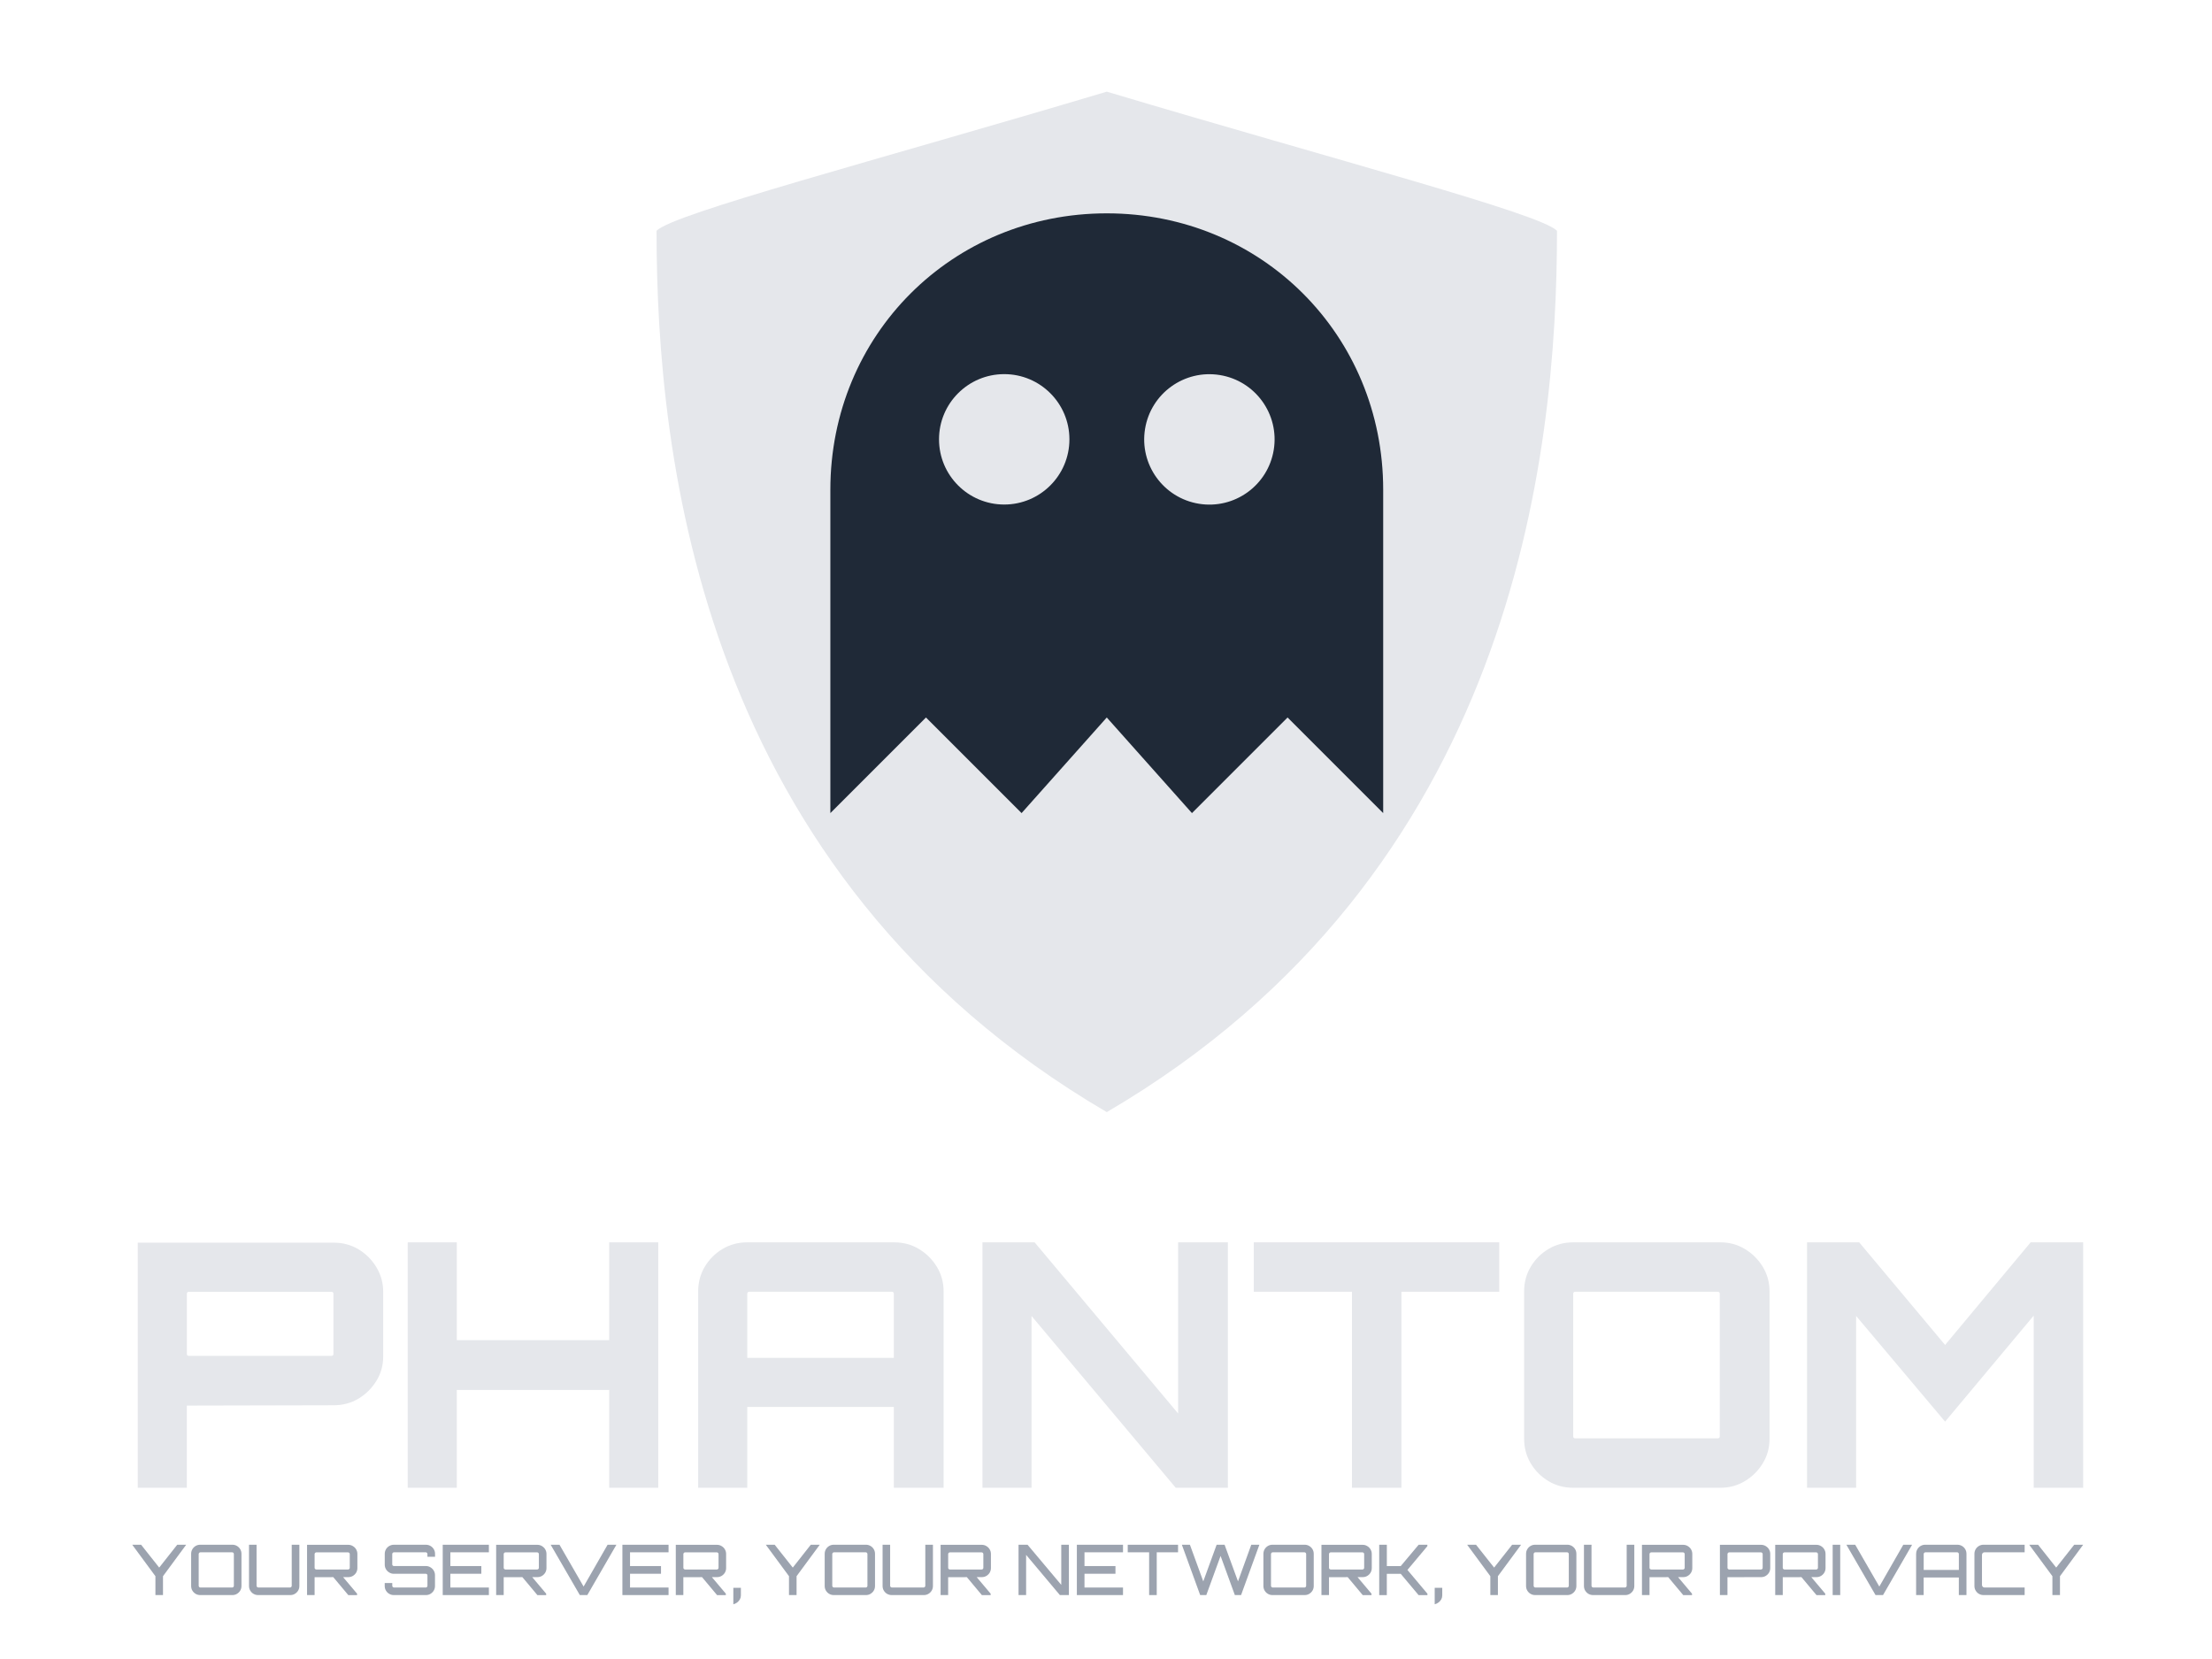
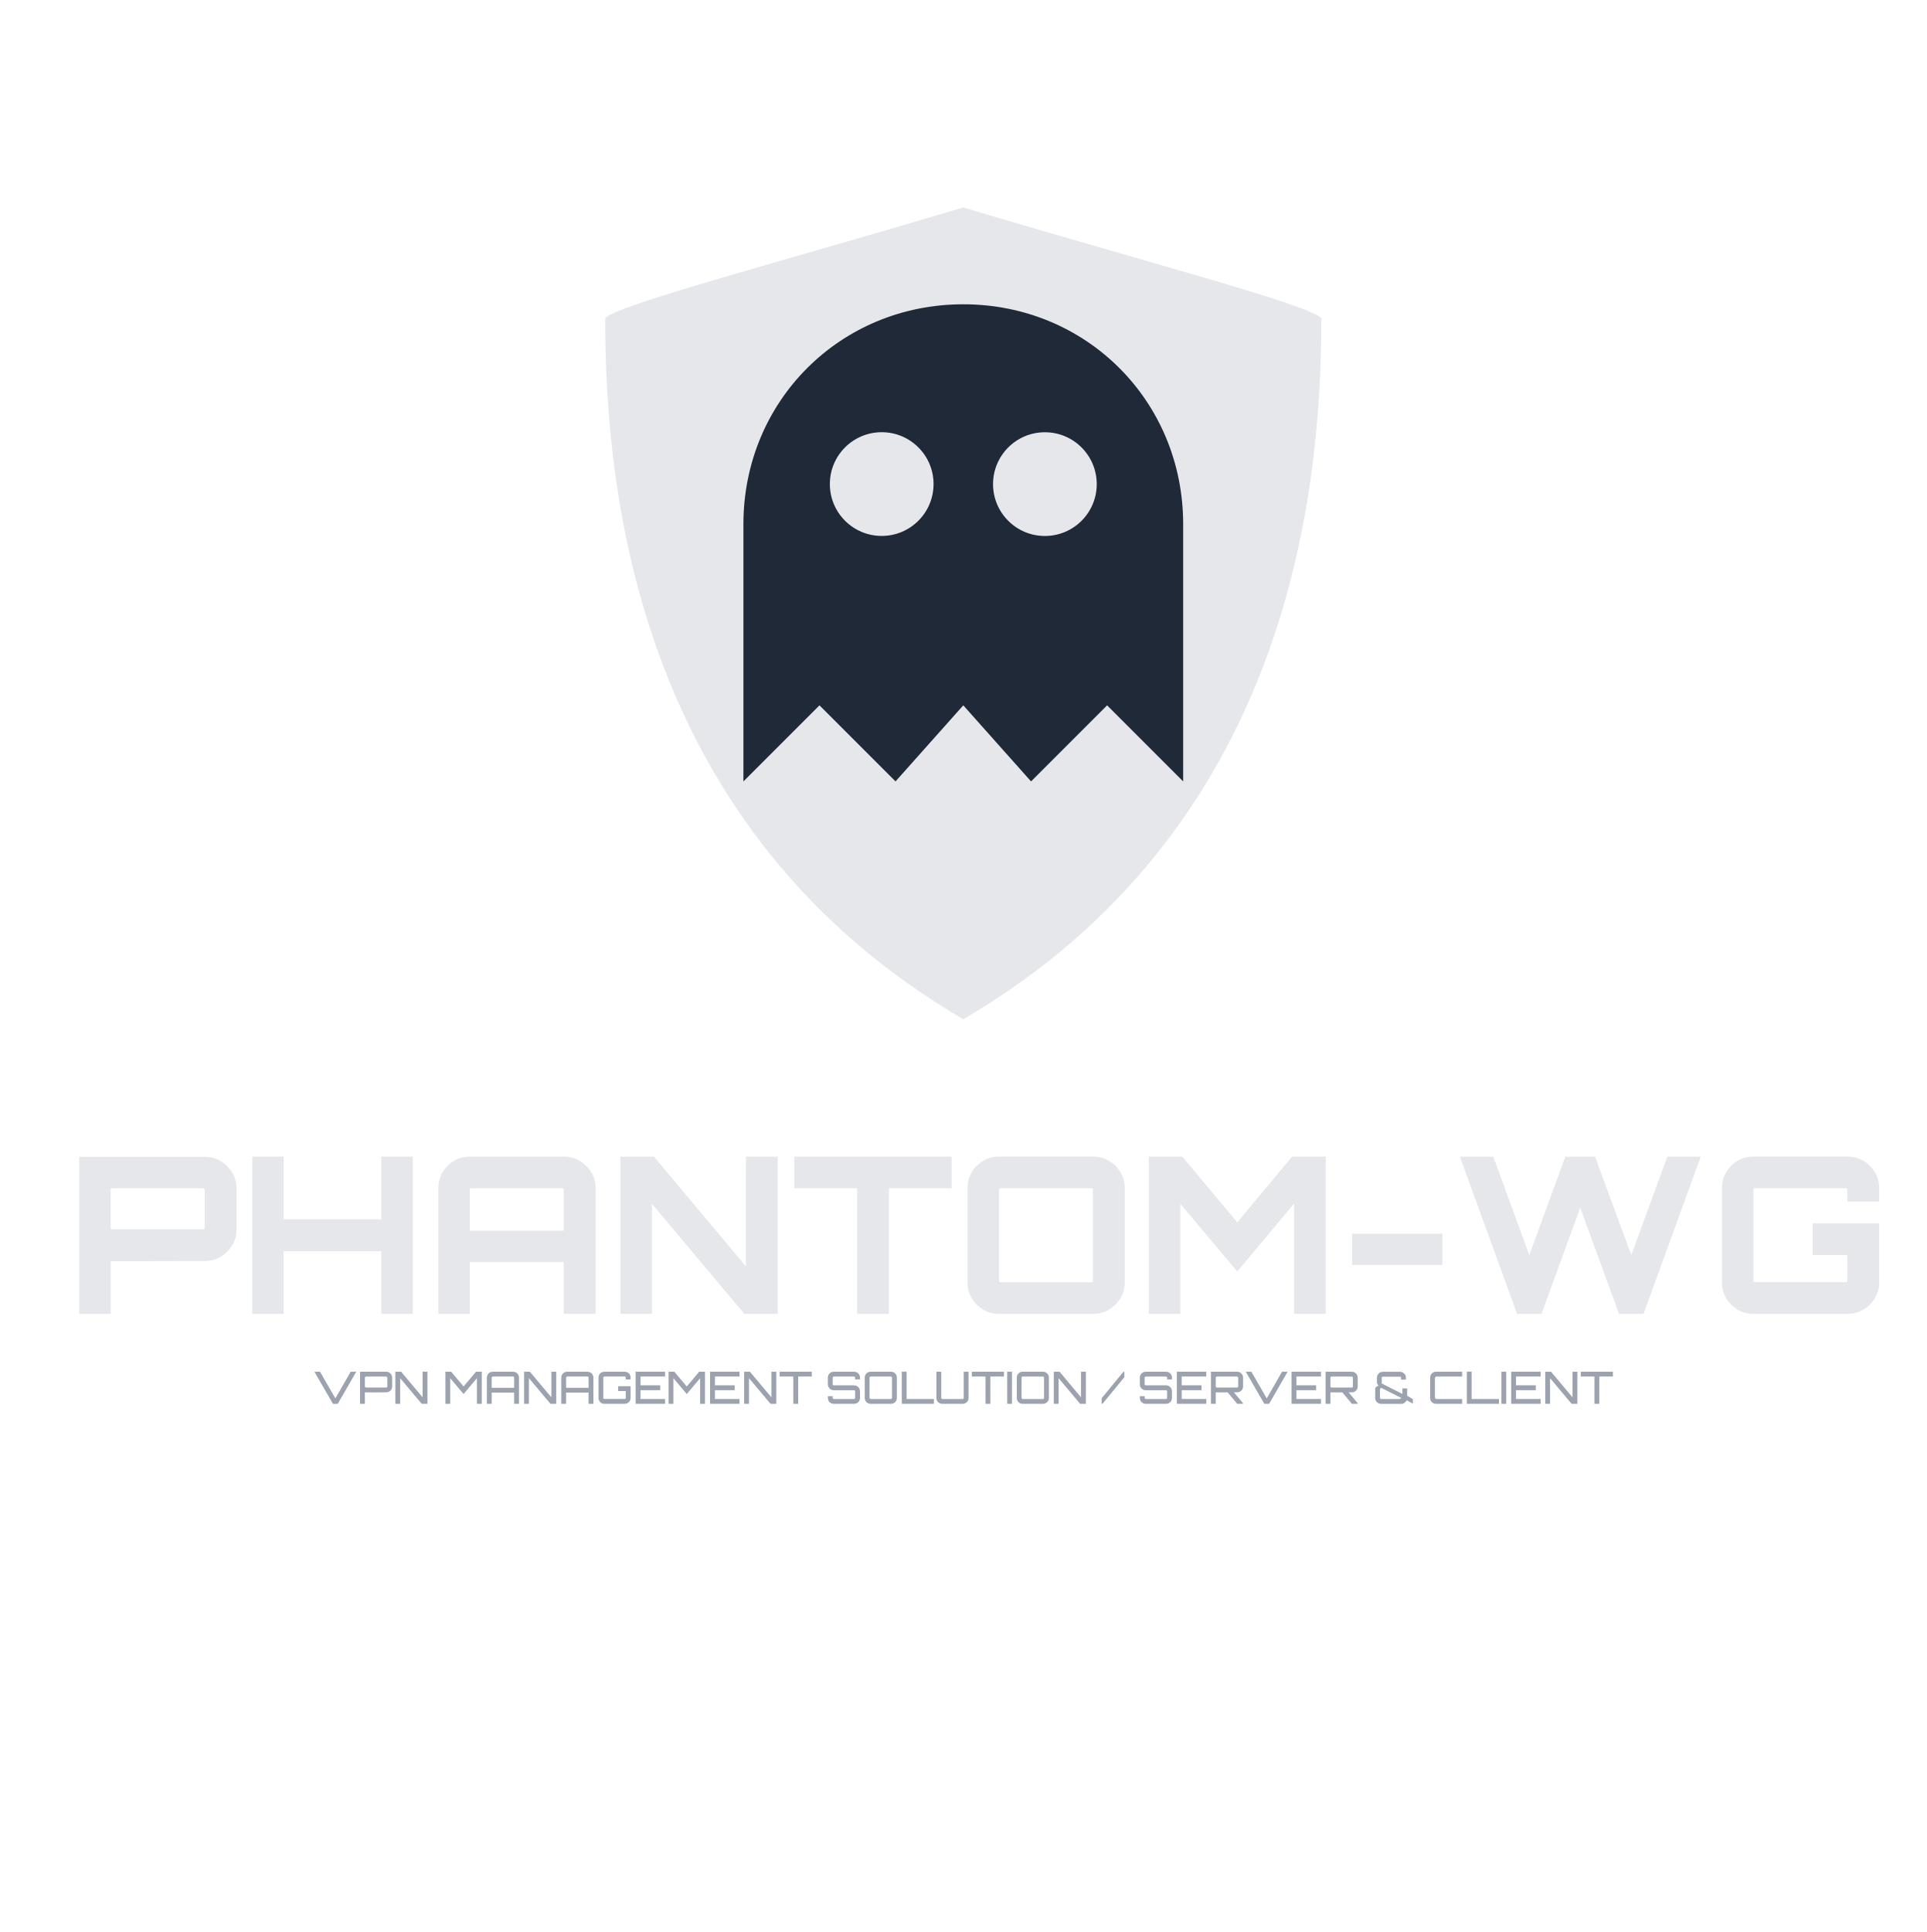
- <svg xmlns="http://www.w3.org/2000/svg" viewBox="0 210 800 600">
+ <svg xmlns="http://www.w3.org/2000/svg" id="Phantom_Master_Vertical_Logo" data-name="Phantom Master Vertical Logo" viewBox="0 0 1097.1 1100" class="phantom-logo">
  <defs>
    <style>
-             .shield { fill: #E5E7EB; }
-             .ghost { fill: #1F2937; }
-             .eyes {
-                 fill: #E5E7EB;
-                 animation: blink 5s infinite;
-                 transform-origin: center;
-                 transition: transform 0.1s ease;
-             }
-             .text { fill: #E5E7EB; }
-             .slogan { fill: #9CA3AF; }
+       .shield { fill: #E5E7EB;
+       }

-             @keyframes blink {
-                 0%, 90%, 100% {
-                     transform: scaleY(1);
-                     opacity: 1;
-                 }
-                 95% {
-                     transform: scaleY(0.1);
-                     opacity: 0.1;
-                 }
-             }
-         </style>
+       .ghost { fill: #1F2937;
+       }
+ 
+       .eyes { fill: #E5E7EB;
+       }
+ 
+       .text { fill: #E5E7EB;
+       }
+ 
+       .slogan { fill: #9CA3AF;
+       }
+     </style>
  </defs>
  <g id="Symbol" class="phantom-symbol">
-     <path id="Shield" class="shield" d="M400.28,243.15c-84.25,25.15-156.55,44.01-162.83,50.3,0,81.73,15.72,232.62,162.83,318.76,147.12-86.13,162.83-237.02,162.83-318.76-6.29-6.29-78.58-25.15-162.83-50.3h0Z" />
-     <path id="Ghost" class="ghost" d="M400.28,287.16c-55.96,0-99.97,44.01-99.97,99.97v116.94l34.58-34.58,34.58,34.58,30.81-34.58,30.81,34.58,34.58-34.58,34.58,34.58v-116.94c0-55.96-44.01-99.97-99.97-99.97Z" />
-     <circle id="Left_Eye" class="eyes" cx="363.19" cy="368.89" r="23.58" />
-     <circle id="Right_Eye" class="eyes" cx="437.38" cy="368.89" r="23.58" transform="translate(3.19 741.54) rotate(-80.78)" />
+     <path id="Shield" class="shield" d="M548.55,118.13c-105.51,31.5-196.06,55.12-203.92,62.99,0,102.36,19.69,291.33,203.92,399.21,184.25-107.87,203.92-296.84,203.92-399.21-7.88-7.88-98.41-31.5-203.93-62.99h0Z" />
+     <path id="Ghost" class="ghost" d="M548.55,173.25c-70.08,0-125.2,55.12-125.2,125.2v146.45l43.31-43.31,43.31,43.31,38.59-43.31,38.59,43.31,43.31-43.31,43.31,43.31v-146.45c0-70.08-55.12-125.2-125.2-125.2h0Z" />
+     <circle id="Left_Eye" class="eyes" cx="502.1" cy="275.61" r="29.53" />
+     <circle id="Right_Eye" class="eyes" cx="595.03" cy="275.64" r="29.53" />
  </g>
  <g id="Phantom_Text" class="text">
-     <path d="M49.82,748.07v-88.64h70.89c3.29,0,6.27.8,8.94,2.4,2.67,1.6,4.83,3.76,6.47,6.47,1.64,2.71,2.47,5.67,2.47,8.88v23.42c0,3.21-.82,6.15-2.47,8.82-1.65,2.67-3.8,4.81-6.47,6.41-2.67,1.6-5.65,2.4-8.94,2.4l-53.14.12v29.71h-17.75ZM68.32,700.36h51.53c.25,0,.43-.06.55-.18.12-.12.19-.27.19-.43v-21.82c0-.25-.06-.43-.19-.55-.12-.12-.31-.19-.55-.19h-51.53c-.25,0-.43.06-.55.19-.12.12-.19.31-.19.55v21.82c0,.17.06.31.19.43.12.12.31.18.55.18Z" />
-     <path d="M147.46,748.07v-88.76h17.75v35.38h55.11v-35.38h17.75v88.76h-17.75v-35.38h-55.11v35.38h-17.75Z" />
-     <path d="M252.5,677.06c0-3.29.8-6.27,2.4-8.94,1.6-2.67,3.74-4.81,6.41-6.41,2.67-1.6,5.65-2.4,8.94-2.4h53.14c3.29,0,6.27.8,8.94,2.4,2.67,1.6,4.83,3.74,6.47,6.41,1.64,2.67,2.47,5.65,2.47,8.94v71.01h-18v-29.22h-53.01v29.22h-17.75v-71.01ZM323.27,701.1v-23.18c0-.25-.06-.43-.19-.55-.12-.12-.31-.19-.55-.19h-51.53c-.25,0-.43.06-.55.19-.12.12-.19.31-.19.55v23.18h53.01Z" />
-     <path d="M355.32,748.07v-88.76h18.86l51.9,61.89v-61.89h18v88.76h-18.86l-52.15-62.13v62.13h-17.75Z" />
-     <path d="M488.96,748.07v-70.89h-35.51v-17.88h88.77v17.88h-35.38v70.89h-17.88Z" />
-     <path d="M568.97,748.07c-3.29,0-6.27-.8-8.94-2.4-2.67-1.6-4.81-3.74-6.41-6.41-1.6-2.67-2.4-5.65-2.4-8.94v-53.26c0-3.29.8-6.27,2.4-8.94,1.6-2.67,3.74-4.81,6.41-6.41,2.67-1.6,5.65-2.4,8.94-2.4h53.26c3.21,0,6.14.8,8.81,2.4,2.67,1.6,4.83,3.74,6.47,6.41,1.64,2.67,2.47,5.65,2.47,8.94v53.26c0,3.29-.82,6.27-2.47,8.94-1.64,2.67-3.8,4.81-6.47,6.41-2.67,1.6-5.61,2.4-8.81,2.4h-53.26ZM569.71,730.19h51.53c.25,0,.43-.06.55-.19.12-.12.19-.31.19-.55v-51.53c0-.25-.06-.43-.19-.55-.12-.12-.31-.19-.55-.19h-51.53c-.25,0-.43.06-.56.19s-.18.31-.18.55v51.53c0,.25.06.43.18.55s.31.19.56.19Z" />
-     <path d="M653.54,748.07v-88.76h18.86l31.07,37.11,30.94-37.11h18.99v88.76h-17.88v-62.26l-32.05,38.34-32.18-38.22v62.13h-17.75Z" />
+     <path d="M45.13,748.07v-89.43h71.52c3.32,0,6.32.81,9.02,2.43,2.69,1.62,4.87,3.79,6.53,6.53,1.66,2.74,2.49,5.72,2.49,8.96v23.63c0,3.23-.83,6.2-2.49,8.89-1.66,2.7-3.84,4.85-6.53,6.47-2.7,1.62-5.7,2.42-9.02,2.42l-53.61.12v29.98h-17.91ZM63.78,699.93h51.99c.25,0,.44-.06.56-.19.12-.12.19-.27.19-.44v-22.02c0-.25-.06-.44-.19-.56-.12-.12-.31-.19-.56-.19h-51.99c-.25,0-.44.06-.56.19s-.19.31-.19.56v22.02c0,.17.06.31.19.44s.31.19.56.19Z" />
+     <path d="M143.64,748.07v-89.55h17.91v35.7h55.6v-35.7h17.91v89.55h-17.91v-35.7h-55.6v35.7h-17.91Z" />
+     <path d="M249.61,676.43c0-3.32.81-6.32,2.43-9.02,1.62-2.69,3.77-4.85,6.47-6.47,2.69-1.62,5.7-2.42,9.02-2.42h53.61c3.32,0,6.32.81,9.02,2.42,2.69,1.62,4.87,3.77,6.53,6.47,1.66,2.7,2.49,5.7,2.49,9.02v71.64h-18.16v-29.48h-53.48v29.48h-17.91v-71.64ZM321,700.68v-23.38c0-.25-.06-.44-.19-.56s-.31-.19-.56-.19h-51.99c-.25,0-.44.06-.56.19-.12.12-.19.31-.19.56v23.38h53.48Z" />
+     <path d="M353.34,748.07v-89.55h19.03l52.37,62.44v-62.44h18.16v89.55h-19.03l-52.61-62.69v62.69h-17.91Z" />
+     <path d="M488.17,748.07v-71.52h-35.82v-18.04h89.56v18.04h-35.7v71.52h-18.04Z" />
+     <path d="M568.89,748.07c-3.32,0-6.32-.81-9.02-2.43-2.7-1.62-4.85-3.77-6.47-6.47-1.62-2.69-2.42-5.7-2.42-9.02v-53.73c0-3.32.81-6.32,2.42-9.02,1.62-2.69,3.77-4.85,6.47-6.47,2.69-1.62,5.7-2.42,9.02-2.42h53.73c3.23,0,6.2.81,8.89,2.42,2.69,1.62,4.87,3.77,6.53,6.47,1.66,2.7,2.49,5.7,2.49,9.02v53.73c0,3.32-.83,6.32-2.49,9.02-1.66,2.7-3.84,4.85-6.53,6.47-2.7,1.62-5.66,2.43-8.89,2.43h-53.73ZM569.64,730.04h51.99c.25,0,.44-.06.56-.19s.19-.31.19-.56v-51.99c0-.25-.06-.44-.19-.56-.12-.12-.31-.19-.56-.19h-51.99c-.25,0-.44.06-.56.19-.12.12-.19.31-.19.56v51.99c0,.25.06.43.19.56s.31.19.56.19Z" />
+     <path d="M654.22,748.07v-89.55h19.03l31.34,37.44,31.22-37.44h19.16v89.55h-18.04v-62.81l-32.34,38.68-32.46-38.56v62.69h-17.91Z" />
+     <path d="M770.02,720.21v-17.79h51.37v17.79h-51.37Z" />
+     <path d="M863.92,748.07l-32.59-89.55h19.03l20.52,56.1,20.52-56.1h16.92l20.65,56.1,20.52-56.1h19.03l-32.59,89.55h-13.93l-22.14-60.45-22.02,60.45h-13.93Z" />
+     <path d="M998.5,748.07c-3.32,0-6.32-.81-9.02-2.43-2.7-1.62-4.85-3.77-6.47-6.47-1.62-2.69-2.42-5.7-2.42-9.02v-53.73c0-3.32.81-6.32,2.42-9.02,1.62-2.69,3.77-4.85,6.47-6.47,2.69-1.62,5.7-2.42,9.02-2.42h53.61c3.32,0,6.32.81,9.02,2.42,2.69,1.62,4.87,3.77,6.53,6.47,1.66,2.7,2.49,5.7,2.49,9.02v7.71h-18.16v-6.84c0-.25-.06-.44-.19-.56-.12-.12-.31-.19-.56-.19h-51.99c-.25,0-.44.06-.56.19-.12.12-.19.31-.19.56v51.99c0,.25.06.43.19.56.12.12.31.19.56.19h51.99c.25,0,.44-.06.56-.19s.19-.31.19-.56v-14.68h-19.78v-18.04h37.94v33.58c0,3.32-.83,6.32-2.49,9.02-1.66,2.7-3.84,4.85-6.53,6.47-2.7,1.62-5.7,2.43-9.02,2.43h-53.61Z" />
  </g>
  <g id="Slogan" class="slogan">
-     <path class="st2" d="M56.21,786.88v-6.83l-8.39-11.38h3.21l6.55,8.27,6.52-8.27h3.24l-8.39,11.38v6.83h-2.73Z" />
-     <path class="st2" d="M72.42,786.88c-.61,0-1.16-.15-1.66-.44-.5-.29-.89-.69-1.19-1.19-.3-.5-.44-1.05-.44-1.66v-11.63c0-.61.15-1.16.44-1.66.29-.5.69-.89,1.19-1.19.5-.29,1.05-.44,1.66-.44h11.63c.59,0,1.14.15,1.64.44.51.3.91.69,1.2,1.19.29.5.44,1.05.44,1.66v11.63c0,.61-.15,1.16-.44,1.66-.3.5-.7.89-1.2,1.19-.51.3-1.05.44-1.64.44h-11.63ZM72.49,784.15h11.45c.19,0,.34-.06.46-.19.12-.13.18-.27.18-.44v-11.48c0-.17-.06-.32-.18-.44-.12-.13-.27-.19-.46-.19h-11.45c-.17,0-.32.06-.44.19s-.19.27-.19.44v11.48c0,.17.06.32.19.44s.27.19.44.19Z" />
-     <path class="st2" d="M91.69,786.44c-.5-.29-.89-.69-1.19-1.19-.3-.5-.44-1.05-.44-1.66v-14.92h2.73v14.84c0,.17.06.32.19.44s.27.19.44.19h11.45c.19,0,.34-.06.46-.19.12-.13.18-.27.18-.44v-14.84h2.76v14.92c0,.61-.15,1.16-.44,1.66-.3.5-.7.89-1.2,1.19-.51.3-1.05.44-1.64.44h-11.63c-.61,0-1.16-.15-1.66-.44Z" />
-     <path class="st2" d="M111.05,786.88v-18.18h14.89c.61,0,1.16.15,1.67.46.51.3.91.7,1.2,1.2.29.5.44,1.04.44,1.63v5.11c0,.61-.15,1.16-.44,1.66-.3.5-.7.89-1.2,1.19-.51.3-1.06.44-1.67.44l-12.16.02v6.47h-2.73ZM114.41,777.63h11.45c.19,0,.34-.06.46-.18.12-.12.18-.26.18-.43v-4.96c0-.17-.06-.32-.18-.44-.12-.13-.27-.19-.46-.19h-11.45c-.17,0-.32.06-.44.19-.13.13-.19.27-.19.44v4.96c0,.17.06.31.19.43s.27.18.44.18ZM125.96,786.88l-5.69-6.8h3.56l5.31,6.3v.51h-3.19Z" />
-     <path class="st2" d="M142.42,786.88c-.59,0-1.14-.15-1.64-.44-.51-.29-.91-.69-1.2-1.19-.3-.5-.44-1.05-.44-1.66v-1.06h2.73v.99c0,.17.06.32.19.44.13.13.27.19.44.19h11.48c.17,0,.31-.06.43-.19.12-.13.18-.27.18-.44v-3.74c0-.19-.06-.33-.18-.44-.12-.11-.26-.16-.43-.16h-11.55c-.59,0-1.14-.15-1.64-.46-.51-.3-.91-.7-1.2-1.2-.3-.5-.44-1.05-.44-1.66v-3.89c0-.61.15-1.16.44-1.66.29-.5.7-.89,1.2-1.19.51-.29,1.05-.44,1.64-.44h11.63c.59,0,1.14.15,1.64.44.51.3.91.69,1.2,1.19.29.5.44,1.05.44,1.66v1.06h-2.76v-.99c0-.17-.06-.32-.18-.44-.12-.13-.26-.19-.43-.19h-11.48c-.17,0-.32.06-.44.19-.13.13-.19.27-.19.44v3.74c0,.19.06.33.19.44.13.11.27.16.44.16h11.55c.59,0,1.14.15,1.64.46.51.3.91.7,1.2,1.2.29.5.44,1.05.44,1.66v3.89c0,.61-.15,1.16-.44,1.66-.3.5-.7.89-1.2,1.19-.51.3-1.05.44-1.64.44h-11.63Z" />
-     <path class="st2" d="M160.12,786.88v-18.2h16.69v2.73h-13.93v4.98h11.2v2.78h-11.2v4.98h13.93v2.73h-16.69Z" />
-     <path class="st2" d="M179.44,786.88v-18.18h14.89c.61,0,1.16.15,1.67.46.51.3.91.7,1.2,1.2.29.5.44,1.04.44,1.63v5.11c0,.61-.15,1.16-.44,1.66-.3.5-.7.89-1.2,1.19-.51.3-1.06.44-1.67.44l-12.16.02v6.47h-2.73ZM182.8,777.63h11.45c.19,0,.34-.06.46-.18.12-.12.18-.26.18-.43v-4.96c0-.17-.06-.32-.18-.44-.12-.13-.27-.19-.46-.19h-11.45c-.17,0-.32.06-.44.19-.13.13-.19.27-.19.44v4.96c0,.17.06.31.19.43s.27.18.44.18ZM194.35,786.88l-5.69-6.8h3.56l5.31,6.3v.51h-3.19Z" />
-     <path class="st2" d="M209.7,786.88l-10.54-18.2h3.19l8.72,15.12,8.67-15.12h3.19l-10.52,18.2h-2.71Z" />
-     <path class="st2" d="M225.1,786.88v-18.2h16.69v2.73h-13.93v4.98h11.2v2.78h-11.2v4.98h13.93v2.73h-16.69Z" />
-     <path class="st2" d="M244.41,786.88v-18.18h14.89c.61,0,1.16.15,1.67.46.51.3.91.7,1.2,1.2.29.5.44,1.04.44,1.63v5.11c0,.61-.15,1.16-.44,1.66-.3.5-.7.89-1.2,1.19-.51.3-1.06.44-1.67.44l-12.16.02v6.47h-2.73ZM247.78,777.63h11.45c.19,0,.34-.06.46-.18.12-.12.18-.26.18-.43v-4.96c0-.17-.06-.32-.18-.44-.12-.13-.27-.19-.46-.19h-11.45c-.17,0-.32.06-.44.19-.13.13-.19.27-.19.44v4.96c0,.17.06.31.19.43s.27.18.44.18ZM259.33,786.88l-5.69-6.8h3.56l5.31,6.3v.51h-3.19Z" />
-     <path class="st2" d="M265.22,790.22v-5.97h2.73v2.73c0,.52-.12,1-.35,1.43-.24.43-.56.8-.97,1.12-.41.32-.88.55-1.4.68Z" />
-     <path class="st2" d="M285.35,786.88v-6.83l-8.39-11.38h3.21l6.55,8.27,6.52-8.27h3.24l-8.39,11.38v6.83h-2.73Z" />
-     <path class="st2" d="M301.55,786.88c-.61,0-1.16-.15-1.66-.44-.5-.29-.89-.69-1.19-1.19-.3-.5-.44-1.05-.44-1.66v-11.63c0-.61.15-1.16.44-1.66.29-.5.69-.89,1.19-1.19.5-.29,1.05-.44,1.66-.44h11.63c.59,0,1.14.15,1.64.44.51.3.91.69,1.2,1.19.29.5.44,1.05.44,1.66v11.63c0,.61-.15,1.16-.44,1.66-.3.5-.7.89-1.2,1.19-.51.3-1.05.44-1.64.44h-11.63ZM301.63,784.15h11.45c.19,0,.34-.06.46-.19.12-.13.18-.27.18-.44v-11.48c0-.17-.06-.32-.18-.44-.12-.13-.27-.19-.46-.19h-11.45c-.17,0-.32.06-.44.19s-.19.27-.19.44v11.48c0,.17.06.32.19.44s.27.19.44.19Z" />
-     <path class="st2" d="M320.83,786.44c-.5-.29-.89-.69-1.19-1.19-.3-.5-.44-1.05-.44-1.66v-14.92h2.73v14.84c0,.17.06.32.19.44.13.13.27.19.44.19h11.45c.19,0,.34-.06.46-.19.12-.13.18-.27.18-.44v-14.84h2.76v14.92c0,.61-.15,1.16-.44,1.66-.3.5-.7.89-1.2,1.19-.51.3-1.05.44-1.64.44h-11.63c-.61,0-1.16-.15-1.66-.44Z" />
-     <path class="st2" d="M340.18,786.88v-18.18h14.89c.61,0,1.16.15,1.67.46.51.3.91.7,1.2,1.2.29.5.44,1.04.44,1.63v5.11c0,.61-.15,1.16-.44,1.66-.3.5-.7.89-1.2,1.19-.51.3-1.06.44-1.67.44l-12.16.02v6.47h-2.73ZM343.55,777.63h11.45c.19,0,.34-.06.46-.18s.18-.26.18-.43v-4.96c0-.17-.06-.32-.18-.44-.12-.13-.27-.19-.46-.19h-11.45c-.17,0-.32.06-.44.19-.13.13-.19.27-.19.44v4.96c0,.17.06.31.19.43s.27.18.44.18ZM355.1,786.88l-5.69-6.8h3.56l5.31,6.3v.51h-3.19Z" />
-     <path class="st2" d="M368.37,786.88v-18.2h3.26l12.19,14.51v-14.51h2.76v18.2h-3.26l-12.21-14.54v14.54h-2.73Z" />
-     <path class="st2" d="M389.46,786.88v-18.2h16.69v2.73h-13.93v4.98h11.2v2.78h-11.2v4.98h13.93v2.73h-16.69Z" />
-     <path class="st2" d="M415.6,786.88v-15.47h-7.74v-2.73h18.2v2.73h-7.71v15.47h-2.76Z" />
-     <path class="st2" d="M434.06,786.88l-6.62-18.2h2.91l4.83,13.25,4.83-13.25h2.88l4.85,13.25,4.8-13.25h2.93l-6.62,18.2h-2.25l-5.16-14.16-5.16,14.16h-2.22Z" />
-     <path class="st2" d="M460.22,786.88c-.61,0-1.16-.15-1.66-.44-.5-.29-.89-.69-1.19-1.19-.3-.5-.44-1.05-.44-1.66v-11.63c0-.61.15-1.16.44-1.66.29-.5.69-.89,1.19-1.19.5-.29,1.05-.44,1.66-.44h11.63c.59,0,1.14.15,1.64.44.51.3.91.69,1.2,1.19s.44,1.05.44,1.66v11.63c0,.61-.15,1.16-.44,1.66-.3.5-.7.89-1.2,1.19-.51.3-1.05.44-1.64.44h-11.63ZM460.3,784.15h11.45c.19,0,.34-.06.46-.19.12-.13.18-.27.18-.44v-11.48c0-.17-.06-.32-.18-.44-.12-.13-.27-.19-.46-.19h-11.45c-.17,0-.32.06-.44.19s-.19.27-.19.44v11.48c0,.17.06.32.19.44s.27.19.44.19Z" />
-     <path class="st2" d="M477.92,786.88v-18.18h14.89c.61,0,1.16.15,1.67.46.51.3.91.7,1.2,1.2.29.5.44,1.04.44,1.63v5.11c0,.61-.15,1.16-.44,1.66-.3.5-.7.89-1.2,1.19-.51.3-1.06.44-1.67.44l-12.16.02v6.47h-2.73ZM481.28,777.63h11.45c.19,0,.34-.06.46-.18s.18-.26.18-.43v-4.96c0-.17-.06-.32-.18-.44-.12-.13-.27-.19-.46-.19h-11.45c-.17,0-.32.06-.44.19-.13.13-.19.27-.19.44v4.96c0,.17.06.31.19.43s.27.18.44.18ZM492.84,786.88l-5.69-6.8h3.56l5.31,6.3v.51h-3.19Z" />
-     <path class="st2" d="M498.81,786.88v-18.2h2.76v7.71h5.03l6.47-7.71h3.16v.51l-7.21,8.6,7.23,8.6v.51h-3.19l-6.47-7.71h-5.03v7.71h-2.76Z" />
-     <path class="st2" d="M518.88,790.22v-5.97h2.73v2.73c0,.52-.12,1-.35,1.43-.24.43-.56.8-.97,1.12-.41.32-.88.55-1.4.68Z" />
-     <path class="st2" d="M539,786.88v-6.83l-8.39-11.38h3.21l6.55,8.27,6.52-8.27h3.24l-8.39,11.38v6.83h-2.73Z" />
-     <path class="st2" d="M555.21,786.88c-.61,0-1.16-.15-1.66-.44-.5-.29-.89-.69-1.19-1.19-.3-.5-.44-1.05-.44-1.66v-11.63c0-.61.15-1.16.44-1.66.29-.5.69-.89,1.19-1.19.5-.29,1.05-.44,1.66-.44h11.63c.59,0,1.14.15,1.64.44.51.3.91.69,1.2,1.19s.44,1.05.44,1.66v11.63c0,.61-.15,1.16-.44,1.66-.3.5-.7.89-1.2,1.19-.51.3-1.05.44-1.64.44h-11.63ZM555.29,784.15h11.45c.19,0,.34-.06.46-.19.12-.13.18-.27.18-.44v-11.48c0-.17-.06-.32-.18-.44-.12-.13-.27-.19-.46-.19h-11.45c-.17,0-.32.06-.44.19s-.19.27-.19.44v11.48c0,.17.06.32.19.44s.27.19.44.19Z" />
-     <path class="st2" d="M574.49,786.44c-.5-.29-.89-.69-1.19-1.19-.3-.5-.44-1.05-.44-1.66v-14.92h2.73v14.84c0,.17.06.32.19.44s.27.19.44.19h11.45c.19,0,.34-.06.46-.19.12-.13.18-.27.18-.44v-14.84h2.76v14.92c0,.61-.15,1.16-.44,1.66-.3.5-.7.89-1.2,1.19-.51.3-1.05.44-1.64.44h-11.63c-.61,0-1.16-.15-1.66-.44Z" />
-     <path class="st2" d="M593.84,786.88v-18.18h14.89c.61,0,1.16.15,1.67.46.51.3.91.7,1.2,1.2.29.5.44,1.04.44,1.63v5.11c0,.61-.15,1.16-.44,1.66-.3.5-.7.89-1.2,1.19-.51.3-1.06.44-1.67.44l-12.16.02v6.47h-2.73ZM597.2,777.63h11.45c.19,0,.34-.06.46-.18s.18-.26.18-.43v-4.96c0-.17-.06-.32-.18-.44-.12-.13-.27-.19-.46-.19h-11.45c-.17,0-.32.06-.44.19-.13.13-.19.27-.19.44v4.96c0,.17.06.31.19.43s.27.18.44.18ZM608.76,786.88l-5.69-6.8h3.56l5.31,6.3v.51h-3.19Z" />
-     <path class="st2" d="M622.03,786.88v-18.18h14.89c.61,0,1.16.15,1.67.46.51.3.91.7,1.2,1.2.29.5.44,1.04.44,1.63v5.11c0,.61-.15,1.16-.44,1.66-.3.5-.7.89-1.2,1.19-.51.3-1.06.44-1.67.44l-12.16.02v6.47h-2.73ZM625.4,777.63h11.45c.19,0,.34-.06.46-.18s.18-.26.18-.43v-4.96c0-.17-.06-.32-.18-.44-.12-.13-.27-.19-.46-.19h-11.45c-.17,0-.32.06-.44.19-.13.13-.19.27-.19.44v4.96c0,.17.06.31.19.43s.27.18.44.18Z" />
-     <path class="st2" d="M642.03,786.88v-18.18h14.89c.61,0,1.16.15,1.67.46.51.3.91.7,1.2,1.2.29.5.44,1.04.44,1.63v5.11c0,.61-.15,1.16-.44,1.66-.3.5-.7.89-1.2,1.19-.51.3-1.06.44-1.67.44l-12.16.02v6.47h-2.73ZM645.39,777.63h11.45c.19,0,.34-.06.46-.18s.18-.26.18-.43v-4.96c0-.17-.06-.32-.18-.44-.12-.13-.27-.19-.46-.19h-11.45c-.17,0-.32.06-.44.19-.13.13-.19.27-.19.44v4.96c0,.17.06.31.19.43s.27.18.44.18ZM656.95,786.88l-5.69-6.8h3.56l5.31,6.3v.51h-3.19Z" />
-     <path class="st2" d="M662.81,786.88v-18.2h2.73v18.2h-2.73Z" />
-     <path class="st2" d="M678.31,786.88l-10.54-18.2h3.19l8.72,15.12,8.67-15.12h3.19l-10.52,18.2h-2.71Z" />
-     <path class="st2" d="M693,771.96c0-.61.15-1.16.44-1.66.29-.5.69-.89,1.19-1.19.5-.29,1.05-.44,1.66-.44h11.6c.61,0,1.16.15,1.67.44.51.3.91.69,1.2,1.19.29.5.44,1.05.44,1.66v14.92h-2.76v-6.37h-12.72v6.37h-2.73v-14.92ZM708.45,777.78v-5.74c0-.17-.06-.32-.18-.44-.12-.13-.27-.19-.46-.19h-11.45c-.17,0-.32.06-.44.19-.13.13-.19.27-.19.44v5.74h12.72Z" />
-     <path class="st2" d="M717.37,786.88c-.61,0-1.16-.15-1.66-.44-.5-.29-.89-.69-1.19-1.19-.3-.5-.44-1.05-.44-1.66v-11.63c0-.61.15-1.16.44-1.66.29-.5.69-.89,1.19-1.19.5-.29,1.05-.44,1.66-.44h14.87v2.73h-14.49c-.27,0-.49.09-.67.27-.18.18-.27.4-.27.67v10.87c0,.27.09.49.27.67.18.18.4.27.67.27h14.49v2.73h-14.87Z" />
-     <path class="st2" d="M742.28,786.88v-6.83l-8.39-11.38h3.21l6.55,8.27,6.52-8.27h3.24l-8.39,11.38v6.83h-2.73Z" />
+     <path d="M189.62,799.28l-10.59-18.29h3.2l8.76,15.19,8.71-15.19h3.2l-10.57,18.29h-2.72Z" />
+     <path d="M205.04,799.28v-18.27h14.96c.61,0,1.17.15,1.68.46.51.3.91.71,1.21,1.21.3.5.44,1.05.44,1.64v5.13c0,.61-.15,1.16-.44,1.66-.3.5-.7.9-1.21,1.19-.51.3-1.07.44-1.68.44l-12.22.03v6.5h-2.74ZM208.42,789.99h11.51c.19,0,.34-.06.46-.18.12-.12.18-.26.18-.43v-4.98c0-.17-.06-.32-.18-.44-.12-.13-.27-.19-.46-.19h-11.51c-.17,0-.32.06-.44.19-.13.13-.19.28-.19.44v4.98c0,.17.06.31.19.43s.27.18.44.18Z" />
+     <path d="M225.13,799.28v-18.29h3.28l12.25,14.58v-14.58h2.77v18.29h-3.28l-12.27-14.61v14.61h-2.74Z" />
+     <path d="M253.63,799.28v-18.29h3.28l7.09,8.43,7.06-8.43h3.3v18.29h-2.77v-14.61l-7.6,9.04-7.62-9.04v14.61h-2.74Z" />
+     <path d="M277.26,784.3c0-.61.15-1.16.44-1.66.3-.5.69-.9,1.19-1.19.5-.3,1.05-.44,1.66-.44h11.66c.61,0,1.17.15,1.68.44.51.3.91.69,1.21,1.19.3.5.45,1.05.45,1.66v14.99h-2.77v-6.4h-12.78v6.4h-2.74v-14.99ZM292.78,790.14v-5.77c0-.17-.06-.32-.18-.44-.12-.13-.27-.19-.46-.19h-11.51c-.17,0-.32.06-.44.19-.13.13-.19.28-.19.44v5.77h12.78Z" />
+     <path d="M298.45,799.28v-18.29h3.28l12.25,14.58v-14.58h2.77v18.29h-3.28l-12.27-14.61v14.61h-2.74Z" />
+     <path d="M319.63,784.3c0-.61.15-1.16.44-1.66.3-.5.69-.9,1.19-1.19.5-.3,1.05-.44,1.66-.44h11.66c.61,0,1.17.15,1.68.44.51.3.91.69,1.21,1.19.3.5.45,1.05.45,1.66v14.99h-2.77v-6.4h-12.78v6.4h-2.74v-14.99ZM335.16,790.14v-5.77c0-.17-.06-.32-.18-.44-.12-.13-.27-.19-.46-.19h-11.51c-.17,0-.32.06-.44.19-.13.13-.19.28-.19.44v5.77h12.78Z" />
+     <path d="M344.12,799.28c-.61,0-1.17-.15-1.66-.44-.5-.3-.9-.69-1.19-1.19-.3-.5-.44-1.05-.44-1.66v-11.69c0-.61.15-1.16.44-1.66.3-.5.69-.9,1.19-1.19.5-.3,1.05-.44,1.66-.44h11.66c.61,0,1.17.15,1.68.44.51.3.91.69,1.21,1.19.3.5.44,1.05.44,1.66v1.09h-2.77v-1.02c0-.17-.06-.32-.18-.44-.12-.13-.27-.19-.46-.19h-11.51c-.17,0-.32.06-.44.19-.13.13-.19.28-.19.44v11.53c0,.17.06.32.19.44s.27.19.44.19h11.51c.19,0,.34-.06.46-.19.12-.13.18-.27.18-.44v-3.89h-4.32v-2.77h7.09v6.73c0,.61-.15,1.17-.44,1.66-.3.5-.7.9-1.21,1.19-.51.3-1.07.44-1.68.44h-11.66Z" />
+     <path d="M361.96,799.28v-18.29h16.77v2.74h-14v5h11.25v2.79h-11.25v5h14v2.74h-16.77Z" />
+     <path d="M380.73,799.28v-18.29h3.28l7.09,8.43,7.06-8.43h3.3v18.29h-2.77v-14.61l-7.6,9.04-7.62-9.04v14.61h-2.74Z" />
+     <path d="M404.36,799.28v-18.29h16.77v2.74h-14v5h11.25v2.79h-11.25v5h14v2.74h-16.77Z" />
+     <path d="M423.77,799.28v-18.29h3.28l12.25,14.58v-14.58h2.77v18.29h-3.28l-12.27-14.61v14.61h-2.74Z" />
+     <path d="M451.76,799.28v-15.55h-7.77v-2.74h18.29v2.74h-7.75v15.55h-2.77Z" />
+     <path d="M474.75,799.28c-.59,0-1.14-.15-1.65-.44s-.91-.69-1.21-1.19c-.3-.5-.44-1.05-.44-1.66v-1.07h2.74v.99c0,.17.06.32.19.44s.27.19.44.19h11.53c.17,0,.31-.06.43-.19.12-.13.18-.27.18-.44v-3.76c0-.19-.06-.33-.18-.44-.12-.11-.26-.17-.43-.17h-11.61c-.59,0-1.14-.15-1.65-.46-.51-.3-.91-.71-1.21-1.21s-.44-1.05-.44-1.66v-3.91c0-.61.15-1.16.44-1.66s.7-.9,1.21-1.19c.51-.3,1.06-.44,1.65-.44h11.69c.59,0,1.14.15,1.65.44.51.3.91.69,1.21,1.19.3.5.44,1.05.44,1.66v1.07h-2.77v-.99c0-.17-.06-.32-.18-.44-.12-.13-.26-.19-.43-.19h-11.53c-.17,0-.32.06-.44.19-.13.13-.19.28-.19.44v3.76c0,.19.06.33.19.44s.27.17.44.17h11.61c.59,0,1.14.15,1.65.46.51.31.91.71,1.21,1.21.3.5.44,1.05.44,1.66v3.91c0,.61-.15,1.17-.44,1.66-.3.5-.7.9-1.21,1.19s-1.06.44-1.65.44h-11.69Z" />
+     <path d="M495.74,799.28c-.61,0-1.17-.15-1.66-.44-.5-.3-.9-.69-1.19-1.19-.3-.5-.44-1.05-.44-1.66v-11.69c0-.61.15-1.16.44-1.66s.69-.9,1.19-1.19c.5-.3,1.05-.44,1.66-.44h11.69c.59,0,1.14.15,1.65.44.51.3.91.69,1.21,1.19.3.5.44,1.05.44,1.66v11.69c0,.61-.15,1.17-.44,1.66-.3.5-.7.9-1.21,1.19s-1.06.44-1.65.44h-11.69ZM495.81,796.54h11.51c.19,0,.34-.06.46-.19.12-.13.18-.27.18-.44v-11.53c0-.17-.06-.32-.18-.44-.12-.13-.27-.19-.46-.19h-11.51c-.17,0-.32.06-.44.19-.13.13-.19.28-.19.44v11.53c0,.17.06.32.19.44s.27.19.44.19Z" />
+     <path d="M513.54,799.28v-18.32h2.74v15.57h15.55v2.74h-18.29Z" />
+     <path d="M534.9,798.84c-.5-.3-.9-.69-1.19-1.19-.3-.5-.44-1.05-.44-1.66v-14.99h2.74v14.91c0,.17.06.32.19.44s.28.19.45.19h11.51c.19,0,.34-.06.46-.19s.18-.27.18-.44v-14.91h2.77v14.99c0,.61-.15,1.17-.44,1.66-.3.5-.7.9-1.21,1.19s-1.06.44-1.65.44h-11.69c-.61,0-1.17-.15-1.66-.44Z" />
+     <path d="M561.2,799.28v-15.55h-7.77v-2.74h18.29v2.74h-7.75v15.55h-2.77Z" />
+     <path d="M573.55,799.28v-18.29h2.74v18.29h-2.74Z" />
+     <path d="M582.31,799.28c-.61,0-1.17-.15-1.66-.44-.5-.3-.9-.69-1.19-1.19-.3-.5-.44-1.05-.44-1.66v-11.69c0-.61.15-1.16.44-1.66.3-.5.69-.9,1.19-1.19.5-.3,1.05-.44,1.66-.44h11.69c.59,0,1.14.15,1.65.44.51.3.91.69,1.21,1.19.3.5.44,1.05.44,1.66v11.69c0,.61-.15,1.17-.44,1.66-.3.5-.7.9-1.21,1.19s-1.06.44-1.65.44h-11.69ZM582.39,796.54h11.51c.19,0,.34-.06.46-.19s.18-.27.18-.44v-11.53c0-.17-.06-.32-.18-.44-.12-.13-.27-.19-.46-.19h-11.51c-.17,0-.32.06-.45.19-.13.13-.19.28-.19.44v11.53c0,.17.06.32.19.44s.28.19.45.19Z" />
+     <path d="M600.09,799.28v-18.29h3.28l12.24,14.58v-14.58h2.77v18.29h-3.28l-12.27-14.61v14.61h-2.74Z" />
+     <path d="M627.33,799.28v-3.15l12.32-15.01.63-.13v3.1l-12.32,15.04-.63.15Z" />
+     <path d="M652.4,799.28c-.59,0-1.14-.15-1.65-.44-.51-.3-.91-.69-1.21-1.19-.3-.5-.44-1.05-.44-1.66v-1.07h2.74v.99c0,.17.06.32.19.44s.28.19.45.19h11.53c.17,0,.31-.06.43-.19s.18-.27.18-.44v-3.76c0-.19-.06-.33-.18-.44s-.26-.17-.43-.17h-11.61c-.59,0-1.14-.15-1.65-.46-.51-.3-.91-.71-1.21-1.21-.3-.5-.44-1.05-.44-1.66v-3.91c0-.61.15-1.16.44-1.66.3-.5.7-.9,1.21-1.19.51-.3,1.06-.44,1.65-.44h11.69c.59,0,1.14.15,1.65.44.51.3.91.69,1.21,1.19.3.5.44,1.05.44,1.66v1.07h-2.77v-.99c0-.17-.06-.32-.18-.44-.12-.13-.26-.19-.43-.19h-11.53c-.17,0-.32.06-.45.19-.13.13-.19.28-.19.44v3.76c0,.19.06.33.19.44s.28.17.45.17h11.61c.59,0,1.14.15,1.65.46.51.31.91.71,1.21,1.21.3.5.44,1.05.44,1.66v3.91c0,.61-.15,1.17-.44,1.66-.3.5-.7.9-1.21,1.19s-1.06.44-1.65.44h-11.69Z" />
+     <path d="M670.18,799.28v-18.29h16.77v2.74h-14v5h11.25v2.79h-11.25v5h14v2.74h-16.77Z" />
+     <path d="M689.59,799.28v-18.27h14.96c.61,0,1.17.15,1.68.46s.91.71,1.21,1.21c.3.5.44,1.05.44,1.64v5.13c0,.61-.15,1.16-.44,1.66-.3.5-.7.9-1.21,1.19-.51.3-1.07.44-1.68.44l-12.22.03v6.5h-2.74ZM692.97,789.99h11.51c.19,0,.34-.06.46-.18s.18-.26.18-.43v-4.98c0-.17-.06-.32-.18-.44-.12-.13-.27-.19-.46-.19h-11.51c-.17,0-.32.06-.45.19-.13.13-.19.28-.19.44v4.98c0,.17.06.31.19.43s.28.18.45.18ZM704.58,799.28l-5.72-6.83h3.58l5.33,6.33v.51h-3.2Z" />
+     <path d="M720,799.28l-10.59-18.29h3.2l8.76,15.19,8.71-15.19h3.2l-10.57,18.29h-2.72Z" />
+     <path d="M735.47,799.28v-18.29h16.77v2.74h-14v5h11.25v2.79h-11.25v5h14v2.74h-16.77Z" />
+     <path d="M754.88,799.28v-18.27h14.96c.61,0,1.17.15,1.68.46s.91.71,1.21,1.21c.3.5.44,1.05.44,1.64v5.13c0,.61-.15,1.16-.44,1.66-.3.5-.7.9-1.21,1.19-.51.3-1.07.44-1.68.44l-12.22.03v6.5h-2.74ZM758.26,789.99h11.51c.19,0,.34-.06.46-.18s.18-.26.18-.43v-4.98c0-.17-.06-.32-.18-.44-.12-.13-.27-.19-.46-.19h-11.51c-.17,0-.32.06-.45.19-.13.13-.19.28-.19.44v4.98c0,.17.06.31.19.43s.28.18.45.18ZM769.87,799.28l-5.72-6.83h3.58l5.33,6.33v.51h-3.2Z" />
+     <path d="M786.43,799.28c-.59,0-1.14-.15-1.64-.44-.5-.3-.9-.69-1.21-1.19-.3-.5-.46-1.05-.46-1.66v-5.18c0-.37.18-.75.53-1.13.36-.38.85-.61,1.47-.7-.66-.56-.99-1.24-.99-2.03v-2.62c0-.61.15-1.16.45-1.66.3-.5.69-.9,1.19-1.19.5-.3,1.05-.44,1.66-.44h9.88c.52,0,1.02.13,1.47.38.46.25.85.59,1.18,1s.55.87.67,1.36v1.7h-2.77v-1.04c0-.17-.06-.31-.18-.43s-.27-.18-.46-.18h-9.76c-.17,0-.31.06-.43.18-.12.12-.18.26-.18.43v3.25l11.76,5.94v-3.12h2.74v4.17l3.23,1.91v2.62l-3.51-1.98c-.3.63-.73,1.13-1.27,1.51-.54.38-1.12.57-1.73.57h-11.69ZM786.51,796.54h10.49c.17,0,.35-.05.53-.17.19-.11.35-.25.48-.42l-11.13-5.59-.38-.08c-.17,0-.32.08-.45.25-.13.17-.19.44-.19.81v4.55c0,.17.06.32.19.44s.28.19.45.19Z" />
+     <path d="M817.71,799.28c-.61,0-1.17-.15-1.66-.44-.5-.3-.9-.69-1.19-1.19-.3-.5-.44-1.05-.44-1.66v-11.69c0-.61.15-1.16.44-1.66.3-.5.69-.9,1.19-1.19.5-.3,1.05-.44,1.66-.44h14.94v2.74h-14.56c-.27,0-.5.09-.67.27s-.27.4-.27.67v10.92c0,.27.09.5.27.67.18.18.4.27.67.27h14.56v2.74h-14.94Z" />
+     <path d="M835.31,799.28v-18.32h2.74v15.57h15.55v2.74h-18.29Z" />
+     <path d="M855,799.28v-18.29h2.74v18.29h-2.74Z" />
+     <path d="M860.56,799.28v-18.29h16.77v2.74h-14v5h11.25v2.79h-11.25v5h14v2.74h-16.77Z" />
+     <path d="M879.97,799.28v-18.29h3.28l12.24,14.58v-14.58h2.77v18.29h-3.28l-12.27-14.61v14.61h-2.74Z" />
+     <path d="M907.97,799.28v-15.55h-7.77v-2.74h18.29v2.74h-7.75v15.55h-2.77Z" />
  </g>
</svg>
